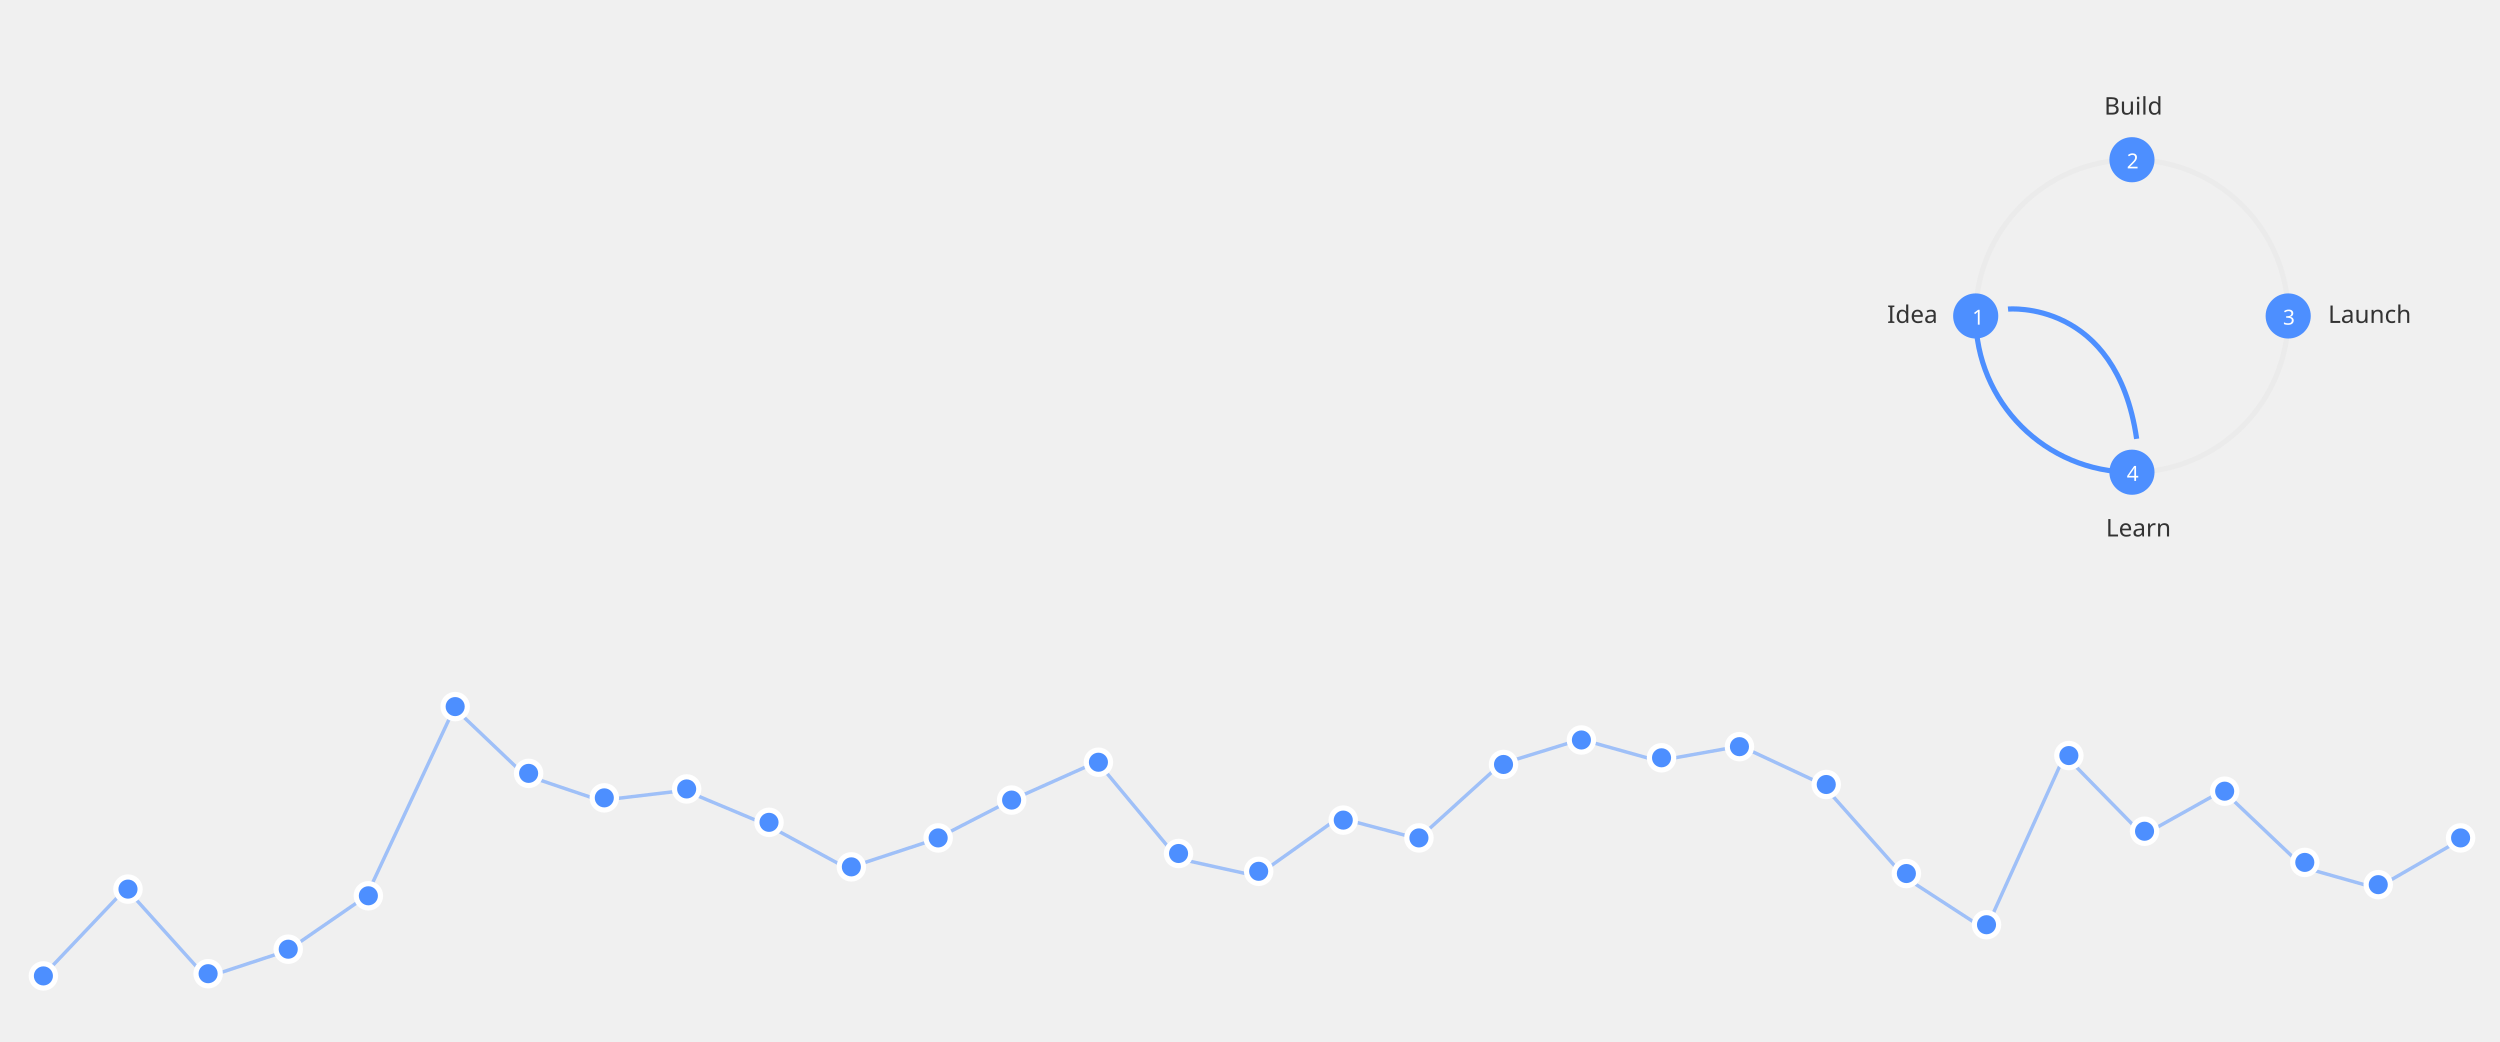
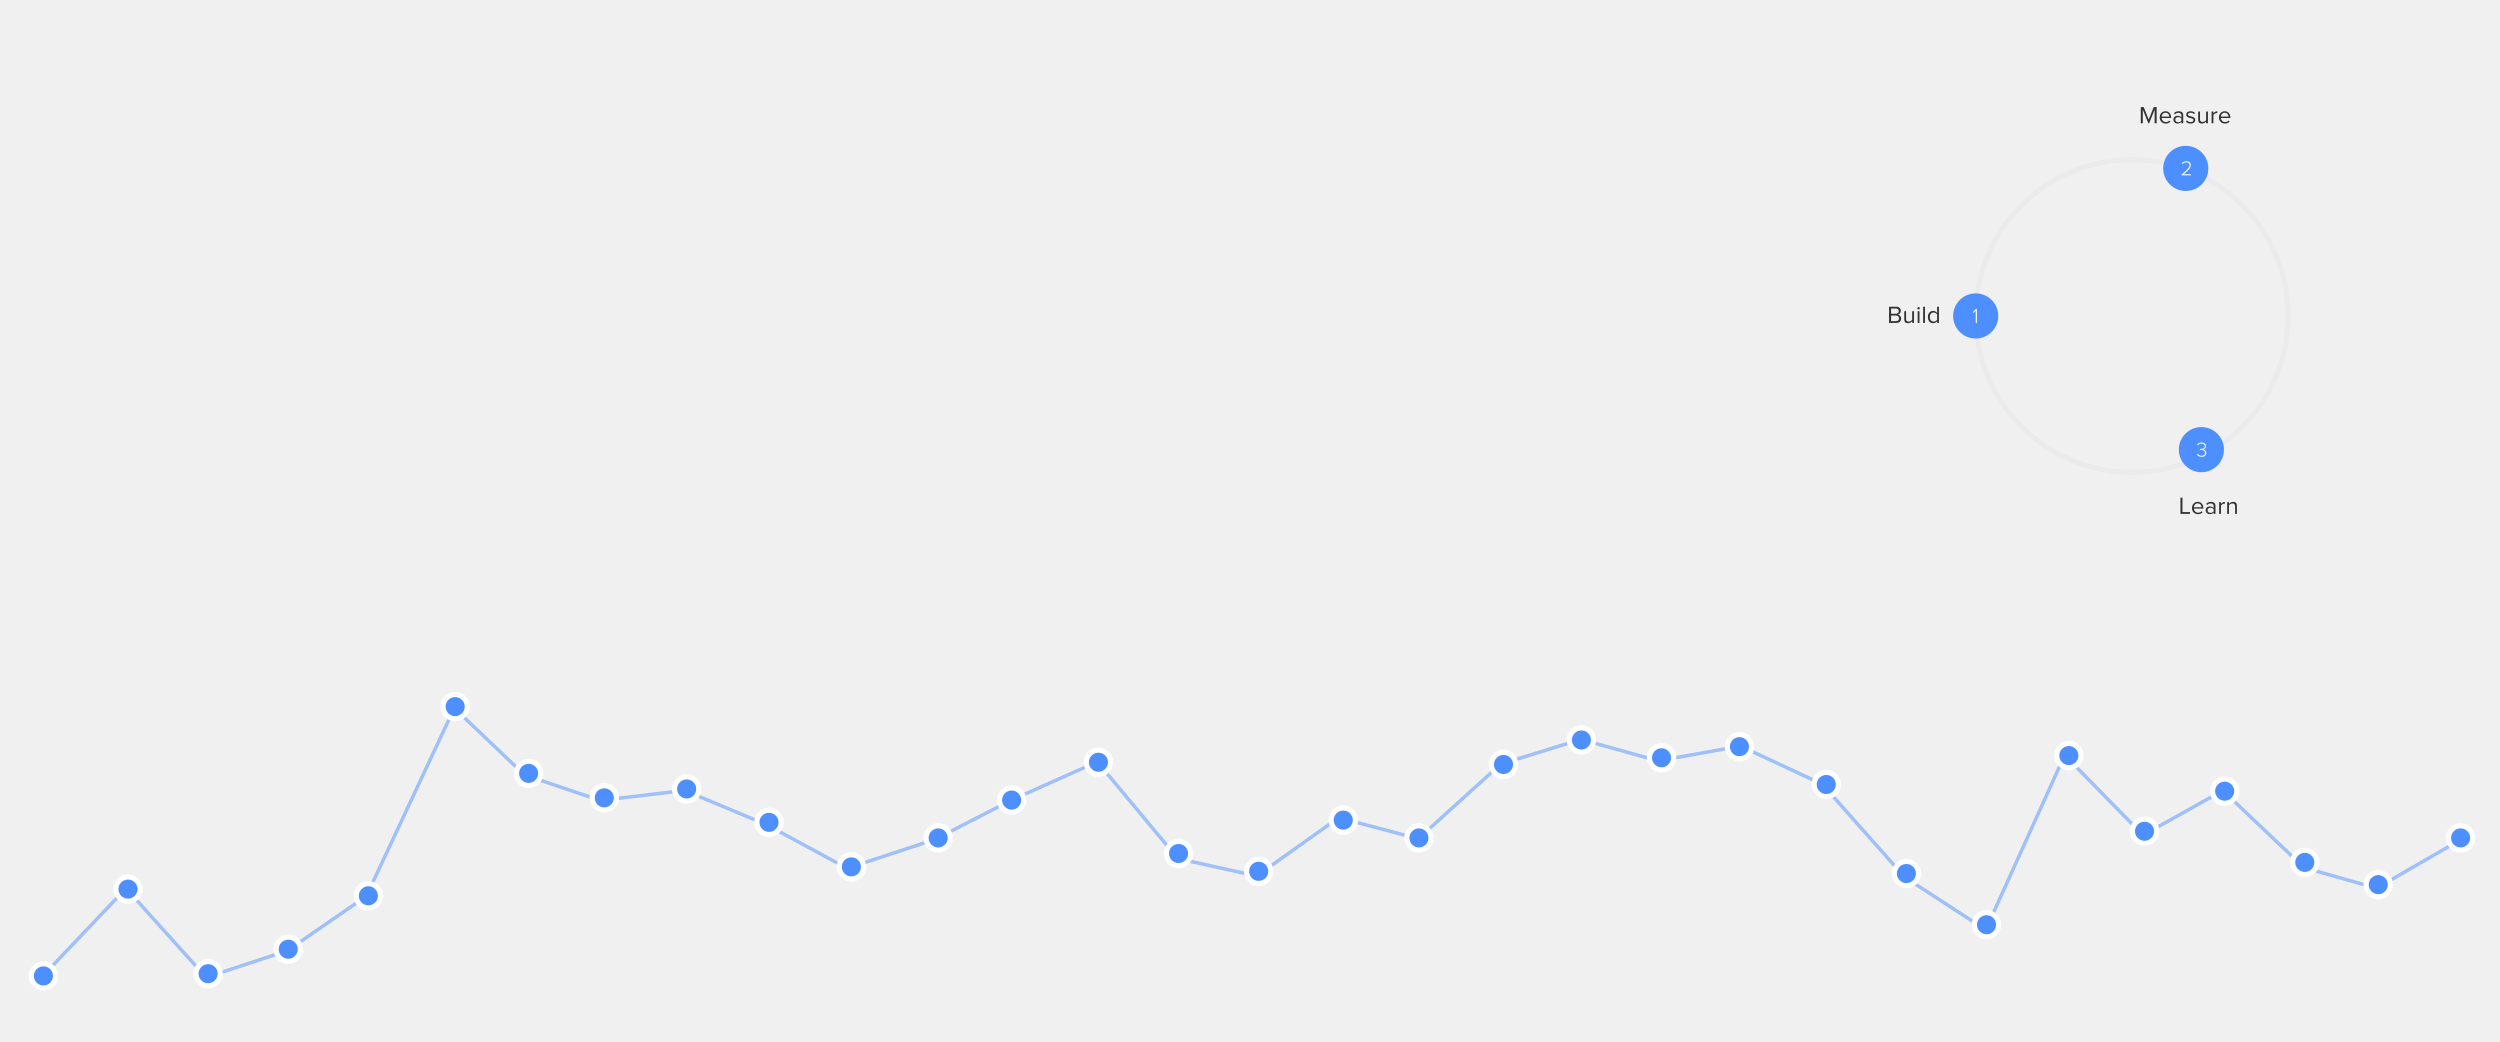
<svg xmlns="http://www.w3.org/2000/svg" width="1440px" height="600px" viewBox="0 0 1440 600" version="1.1">
  <defs />
  <g id="Services" stroke="none" stroke-width="1" fill="none" fill-rule="evenodd">
    <g id="services-innovation-consulting">
      <g id="Graph" transform="translate(18, 400)">
        <path id="Path-345" stroke="#979797" />
        <polyline id="Path-346" stroke="#4D8FFF" stroke-width="2" stroke-linecap="round" stroke-linejoin="round" opacity="0.5" points="6.487 162.333 54.564 111.692 100.718 162.974 147.513 147.59 193.026 116.179 243.667 7.846 284.051 46.308 327.641 61.051 376.359 55.282 423.795 75.154 469.949 100.154 520.59 83.487 564.179 61.051 614.054 38.776 660.459 94.545 705.866 104.571 753.072 70.967 798.925 83.117 846.346 40.163 892.59 25.845 937.001 38.26 984.527 29.731 1031.557 51.671 1079.083 105.217 1125.773 135.576 1171.256 34.965 1216.383 81.048 1262.342 55.352 1309.086 99.748 1350.913 111.607 1397.037 84.97" />
        <g id="Points" stroke="#FFFFFF" stroke-width="3" fill="#4D8FFF">
          <ellipse id="Oval-19" cx="7" cy="162.128" rx="7" ry="7" />
          <ellipse id="Oval-19" cx="55.718" cy="112.128" rx="7" ry="7" />
          <circle id="Oval-19" cx="101.872" cy="160.846" r="7" />
          <ellipse id="Oval-19" cx="148.026" cy="146.744" rx="7" ry="7" />
          <ellipse id="Oval-19" cx="194.179" cy="115.974" rx="7" ry="7" />
          <ellipse id="Oval-19" cx="244.179" cy="7" rx="7" ry="7" />
          <ellipse id="Oval-19" cx="286.487" cy="45.462" rx="7" ry="7" />
          <circle id="Oval-19" cx="330.077" cy="59.564" r="7" />
          <ellipse id="Oval-19" cx="377.513" cy="54.436" rx="7" ry="7" />
          <ellipse id="Oval-19" cx="424.949" cy="73.667" rx="7" ry="7" />
          <ellipse id="Oval-19" cx="472.385" cy="99.308" rx="7" ry="7" />
          <ellipse id="Oval-19" cx="522.385" cy="82.641" rx="7" ry="7" />
          <ellipse id="Oval-19" cx="564.692" cy="60.846" rx="7" ry="7" />
          <ellipse id="Oval-19" cx="614.692" cy="39.051" rx="7" ry="7" />
          <ellipse id="Oval-19" cx="660.846" cy="91.615" rx="7" ry="7" />
          <ellipse id="Oval-19" cx="707" cy="101.872" rx="7" ry="7" />
          <ellipse id="Oval-19" cx="755.718" cy="72.385" rx="7" ry="7" />
          <ellipse id="Oval-19" cx="799.308" cy="82.641" rx="7" ry="7" />
          <ellipse id="Oval-19" cx="848.026" cy="40.333" rx="7" ry="7" />
          <ellipse id="Oval-19" cx="892.897" cy="26.231" rx="7" ry="7" />
          <ellipse id="Oval-19" cx="939.051" cy="36.487" rx="7" ry="7" />
          <ellipse id="Oval-19" cx="983.923" cy="30.077" rx="7" ry="7" />
          <ellipse id="Oval-19" cx="1033.923" cy="51.872" rx="7" ry="7" />
          <ellipse id="Oval-19" cx="1080.077" cy="103.154" rx="7" ry="7" />
          <ellipse id="Oval-19" cx="1126.231" cy="132.641" rx="7" ry="7" />
          <ellipse id="Oval-19" cx="1173.667" cy="35.205" rx="7" ry="7" />
          <ellipse id="Oval-19" cx="1217.256" cy="78.795" rx="7" ry="7" />
          <ellipse id="Oval-19" cx="1263.41" cy="55.718" rx="7" ry="7" />
          <ellipse id="Oval-19" cx="1309.564" cy="96.744" rx="7" ry="7" />
          <ellipse id="Oval-19" cx="1351.872" cy="109.564" rx="7" ry="7" />
          <ellipse id="Oval-19" cx="1399.308" cy="82.641" rx="7" ry="7" />
        </g>
      </g>
-       <g id="Design-Sprint" transform="translate(1087, 52)">
-         <path d="M141,220 C190.706,220 231,179.706 231,130 C231,80.294 190.706,40 141,40 C91.294,40 51,80.294 51,130" id="Oval" stroke="#EBEBEB" stroke-width="3" />
-         <path d="M51,130 C51,179.706 91.294,220 141,220 L141,220" id="Oval" stroke="#4D8FFF" stroke-width="3" />
-         <path d="M69.621,126.043 C69.621,126.043 132.02,120.129 143.707,200.773" id="Path-2" stroke="#4D8FFF" stroke-width="3" />
-         <g id="Step-1" transform="translate(38, 117)">
+       <g id="Design-Sprint" transform="translate(1088, 61)">
+         <path d="M140,211 C189.706,211 230,170.706 230,121 C230,71.294 189.706,31 140,31 C90.294,31 50,71.294 50,121" id="Oval" stroke="#EBEBEB" stroke-width="3" />
+         <path d="M50,121 C50,170.706 90.294,211 140,211 L140,211" id="Oval" stroke="#EBEBEB" stroke-width="3" />
+         <g id="Step-1" transform="translate(37, 108)">
          <circle id="Oval-2" fill="#4D8FFF" cx="13" cy="13" r="13" />
-           <text id="1" font-family="GTWalsheimProTrial-Light, GT Walsheim Pro Trial" font-size="12" font-weight="300" fill="#FFFFFF">
-             <tspan x="11" y="18">1</tspan>
-           </text>
+           <polygon id="1" fill="#FFFFFF" points="13.7 17 13.7 8.996 13.076 8.996 11.312 10.856 11.732 11.3 13.016 9.932 13.016 17" />
        </g>
-         <g id="Step-2" transform="translate(128, 27)">
+         <g id="Step-2" transform="translate(158, 23)">
          <circle id="Oval-2-Copy-3" fill="#4D8FFF" cx="13" cy="13" r="13" />
-           <text id="2" font-family="GTWalsheimProTrial-Light, GT Walsheim Pro Trial" font-size="12" font-weight="300" fill="#FFFFFF">
-             <tspan x="10" y="18">2</tspan>
-           </text>
+           <path d="M15.952,17 L15.952,16.376 L11.74,16.376 C14.056,14.504 15.916,12.896 15.916,11.132 C15.916,9.548 14.572,8.876 13.396,8.876 C12.268,8.876 11.296,9.344 10.732,10.112 L11.2,10.544 C11.632,9.932 12.4,9.5 13.396,9.5 C14.272,9.5 15.22,9.98 15.22,11.132 C15.22,12.68 13.396,14.24 10.672,16.436 L10.672,17 L15.952,17 Z" id="2" fill="#FFFFFF" />
        </g>
-         <g id="Step-3" transform="translate(218, 117)">
+         <g id="Step-3" transform="translate(167, 185)">
          <circle id="Oval-2-Copy" fill="#4D8FFF" cx="13" cy="13" r="13" />
-           <text id="3" font-family="GTWalsheimProTrial-Light, GT Walsheim Pro Trial" font-size="12" font-weight="300" fill="#FFFFFF">
-             <tspan x="10" y="18">3</tspan>
-           </text>
+           <path d="M13.108,17.144 C14.812,17.144 15.808,16.172 15.808,14.852 C15.808,13.532 14.668,12.932 13.972,12.86 C14.656,12.74 15.688,12.212 15.688,10.988 C15.688,9.632 14.5,8.876 13.108,8.876 C11.944,8.876 11.056,9.404 10.492,10.088 L10.924,10.52 C11.512,9.86 12.16,9.5 13.072,9.5 C14.104,9.5 14.992,10.052 14.992,11.048 C14.992,12.116 14.032,12.572 12.964,12.572 C12.64,12.572 12.34,12.572 12.22,12.56 L12.22,13.208 C12.34,13.196 12.64,13.184 12.964,13.184 C14.164,13.184 15.112,13.664 15.112,14.816 C15.112,15.872 14.332,16.52 13.096,16.52 C12.076,16.52 11.296,16.04 10.852,15.404 L10.384,15.812 C10.852,16.532 11.8,17.144 13.108,17.144 Z" id="3" fill="#FFFFFF" />
        </g>
-         <g id="Step-4" transform="translate(128, 207)">
-           <circle id="Oval-2-Copy-2" fill="#4D8FFF" cx="13" cy="13" r="13" />
-           <text id="4" font-family="GTWalsheimProTrial-Light, GT Walsheim Pro Trial" font-size="12" font-weight="300" fill="#FFFFFF">
-             <tspan x="10" y="18">4</tspan>
-           </text>
-         </g>
-         <text id="Learn" font-family="ProximaNova-Regular, Proxima Nova" font-size="14" font-weight="normal" fill="#333333">
-           <tspan x="126" y="257">Learn</tspan>
-         </text>
-         <text id="Build" font-family="ProximaNova-Regular, Proxima Nova" font-size="14" font-weight="normal" fill="#333333">
-           <tspan x="125" y="14">Build</tspan>
-         </text>
-         <text id="Launch" font-family="ProximaNova-Regular, Proxima Nova" font-size="14" font-weight="normal" fill="#333333">
-           <tspan x="254" y="134">Launch</tspan>
-         </text>
-         <text id="Idea" font-family="ProximaNova-Regular, Proxima Nova" font-size="14" font-weight="normal" fill="#333333">
-           <tspan x="0" y="134">Idea</tspan>
-         </text>
+         <path d="M154.234,10 L154.234,0.662 L152.568,0.662 L149.67,7.858 L146.758,0.662 L145.092,0.662 L145.092,10 L146.254,10 L146.254,2.146 L149.432,10 L149.908,10 L153.072,2.146 L153.072,10 L154.234,10 Z M159.442,10.168 C157.426,10.168 155.984,8.726 155.984,6.612 C155.984,4.652 157.384,3.07 159.316,3.07 C161.36,3.07 162.564,4.666 162.564,6.696 L162.564,6.962 L157.104,6.962 C157.188,8.236 158.07,9.3 159.526,9.3 C160.31,9.3 161.08,8.992 161.626,8.432 L162.13,9.118 C161.444,9.79 160.534,10.168 159.442,10.168 Z M161.528,6.178 C161.514,5.184 160.842,3.938 159.302,3.938 C157.86,3.938 157.146,5.156 157.09,6.178 L161.528,6.178 Z M169.536,10 L168.486,10 L168.486,9.23 C167.94,9.846 167.156,10.168 166.246,10.168 C165.112,10.168 163.894,9.398 163.894,7.928 C163.894,6.402 165.098,5.702 166.246,5.702 C167.17,5.702 167.94,5.996 168.486,6.612 L168.486,5.394 C168.486,4.498 167.758,3.98 166.778,3.98 C165.966,3.98 165.308,4.26 164.706,4.918 L164.216,4.19 C164.944,3.434 165.812,3.07 166.918,3.07 C168.36,3.07 169.536,3.714 169.536,5.352 L169.536,10 Z M166.638,9.412 C167.366,9.412 168.08,9.132 168.486,8.572 L168.486,7.284 C168.08,6.738 167.366,6.458 166.638,6.458 C165.644,6.458 164.958,7.074 164.958,7.928 C164.958,8.796 165.644,9.412 166.638,9.412 Z M173.806,10.168 C175.542,10.168 176.452,9.258 176.452,8.124 C176.452,5.492 172.266,6.458 172.266,4.988 C172.266,4.386 172.84,3.924 173.764,3.924 C174.646,3.924 175.374,4.288 175.78,4.778 L176.27,4.05 C175.738,3.504 174.926,3.07 173.764,3.07 C172.154,3.07 171.258,3.952 171.258,5.016 C171.258,7.522 175.444,6.514 175.444,8.152 C175.444,8.824 174.87,9.314 173.834,9.314 C172.91,9.314 172.056,8.866 171.608,8.348 L171.076,9.104 C171.762,9.818 172.686,10.168 173.806,10.168 Z M183.774,10 L183.774,3.238 L182.724,3.238 L182.724,8.208 C182.332,8.754 181.548,9.23 180.736,9.23 C179.812,9.23 179.21,8.88 179.21,7.69 L179.21,3.238 L178.16,3.238 L178.16,8.012 C178.16,9.468 178.902,10.168 180.316,10.168 C181.324,10.168 182.206,9.636 182.724,9.048 L182.724,10 L183.774,10 Z M186.924,10 L186.924,5.212 C187.232,4.666 188.114,4.134 188.772,4.134 C188.926,4.134 189.052,4.148 189.178,4.162 L189.178,3.084 C188.254,3.084 187.47,3.616 186.924,4.316 L186.924,3.238 L185.874,3.238 L185.874,10 L186.924,10 Z M193.56,10.168 C191.544,10.168 190.102,8.726 190.102,6.612 C190.102,4.652 191.502,3.07 193.434,3.07 C195.478,3.07 196.682,4.666 196.682,6.696 L196.682,6.962 L191.222,6.962 C191.306,8.236 192.188,9.3 193.644,9.3 C194.428,9.3 195.198,8.992 195.744,8.432 L196.248,9.118 C195.562,9.79 194.652,10.168 193.56,10.168 Z M195.646,6.178 C195.632,5.184 194.96,3.938 193.42,3.938 C191.978,3.938 191.264,5.156 191.208,6.178 L195.646,6.178 Z" id="Measure" fill="#333333" />
+         <path d="M173.44,235 L173.44,233.964 L169.1,233.964 L169.1,225.662 L167.938,225.662 L167.938,235 L173.44,235 Z M178.018,235.168 C176.002,235.168 174.56,233.726 174.56,231.612 C174.56,229.652 175.96,228.07 177.892,228.07 C179.936,228.07 181.14,229.666 181.14,231.696 L181.14,231.962 L175.68,231.962 C175.764,233.236 176.646,234.3 178.102,234.3 C178.886,234.3 179.656,233.992 180.202,233.432 L180.706,234.118 C180.02,234.79 179.11,235.168 178.018,235.168 Z M180.104,231.178 C180.09,230.184 179.418,228.938 177.878,228.938 C176.436,228.938 175.722,230.156 175.666,231.178 L180.104,231.178 Z M188.112,235 L187.062,235 L187.062,234.23 C186.516,234.846 185.732,235.168 184.822,235.168 C183.688,235.168 182.47,234.398 182.47,232.928 C182.47,231.402 183.674,230.702 184.822,230.702 C185.746,230.702 186.516,230.996 187.062,231.612 L187.062,230.394 C187.062,229.498 186.334,228.98 185.354,228.98 C184.542,228.98 183.884,229.26 183.282,229.918 L182.792,229.19 C183.52,228.434 184.388,228.07 185.494,228.07 C186.936,228.07 188.112,228.714 188.112,230.352 L188.112,235 Z M185.214,234.412 C185.942,234.412 186.656,234.132 187.062,233.572 L187.062,232.284 C186.656,231.738 185.942,231.458 185.214,231.458 C184.22,231.458 183.534,232.074 183.534,232.928 C183.534,233.796 184.22,234.412 185.214,234.412 Z M191.276,235 L191.276,230.212 C191.584,229.666 192.466,229.134 193.124,229.134 C193.278,229.134 193.404,229.148 193.53,229.162 L193.53,228.084 C192.606,228.084 191.822,228.616 191.276,229.316 L191.276,228.238 L190.226,228.238 L190.226,235 L191.276,235 Z M200.46,235 L200.46,230.254 C200.46,228.784 199.718,228.07 198.318,228.07 C197.296,228.07 196.372,228.644 195.896,229.218 L195.896,228.238 L194.846,228.238 L194.846,235 L195.896,235 L195.896,230.058 C196.302,229.512 197.072,229.008 197.898,229.008 C198.808,229.008 199.424,229.372 199.424,230.576 L199.424,235 L200.46,235 Z" id="Learn" fill="#333333" />
+         <path d="M4.348,125 L0.092,125 L0.092,115.662 L4.25,115.662 C5.874,115.662 6.868,116.642 6.868,118.042 C6.868,119.218 6.084,120.002 5.23,120.184 C6.224,120.338 7.05,121.36 7.05,122.48 C7.05,123.978 6.056,125 4.348,125 Z M4.054,119.708 C5.104,119.708 5.664,119.064 5.664,118.21 C5.664,117.37 5.104,116.698 4.054,116.698 L1.254,116.698 L1.254,119.708 L4.054,119.708 Z M4.124,123.964 C5.202,123.964 5.846,123.348 5.846,122.354 C5.846,121.5 5.258,120.744 4.124,120.744 L1.254,120.744 L1.254,123.964 L4.124,123.964 Z M14.47,125 L14.47,118.238 L13.42,118.238 L13.42,123.208 C13.028,123.754 12.244,124.23 11.432,124.23 C10.508,124.23 9.906,123.88 9.906,122.69 L9.906,118.238 L8.856,118.238 L8.856,123.012 C8.856,124.468 9.598,125.168 11.012,125.168 C12.02,125.168 12.902,124.636 13.42,124.048 L13.42,125 L14.47,125 Z M17.102,117.272 C17.494,117.272 17.802,116.964 17.802,116.572 C17.802,116.18 17.494,115.858 17.102,115.858 C16.71,115.858 16.388,116.18 16.388,116.572 C16.388,116.964 16.71,117.272 17.102,117.272 Z M17.62,125 L17.62,118.238 L16.57,118.238 L16.57,125 L17.62,125 Z M20.77,125 L20.77,115.662 L19.72,115.662 L19.72,125 L20.77,125 Z M28.82,125 L27.77,125 L27.77,123.992 C27.266,124.678 26.44,125.168 25.488,125.168 C23.724,125.168 22.478,123.824 22.478,121.626 C22.478,119.456 23.724,118.07 25.488,118.07 C26.398,118.07 27.224,118.518 27.77,119.26 L27.77,115.662 L28.82,115.662 L28.82,125 Z M25.754,124.23 C26.58,124.23 27.406,123.74 27.77,123.152 L27.77,120.1 C27.406,119.512 26.58,119.008 25.754,119.008 C24.382,119.008 23.57,120.128 23.57,121.626 C23.57,123.124 24.382,124.23 25.754,124.23 Z" id="Build" fill="#333333" />
      </g>
    </g>
  </g>
</svg>
